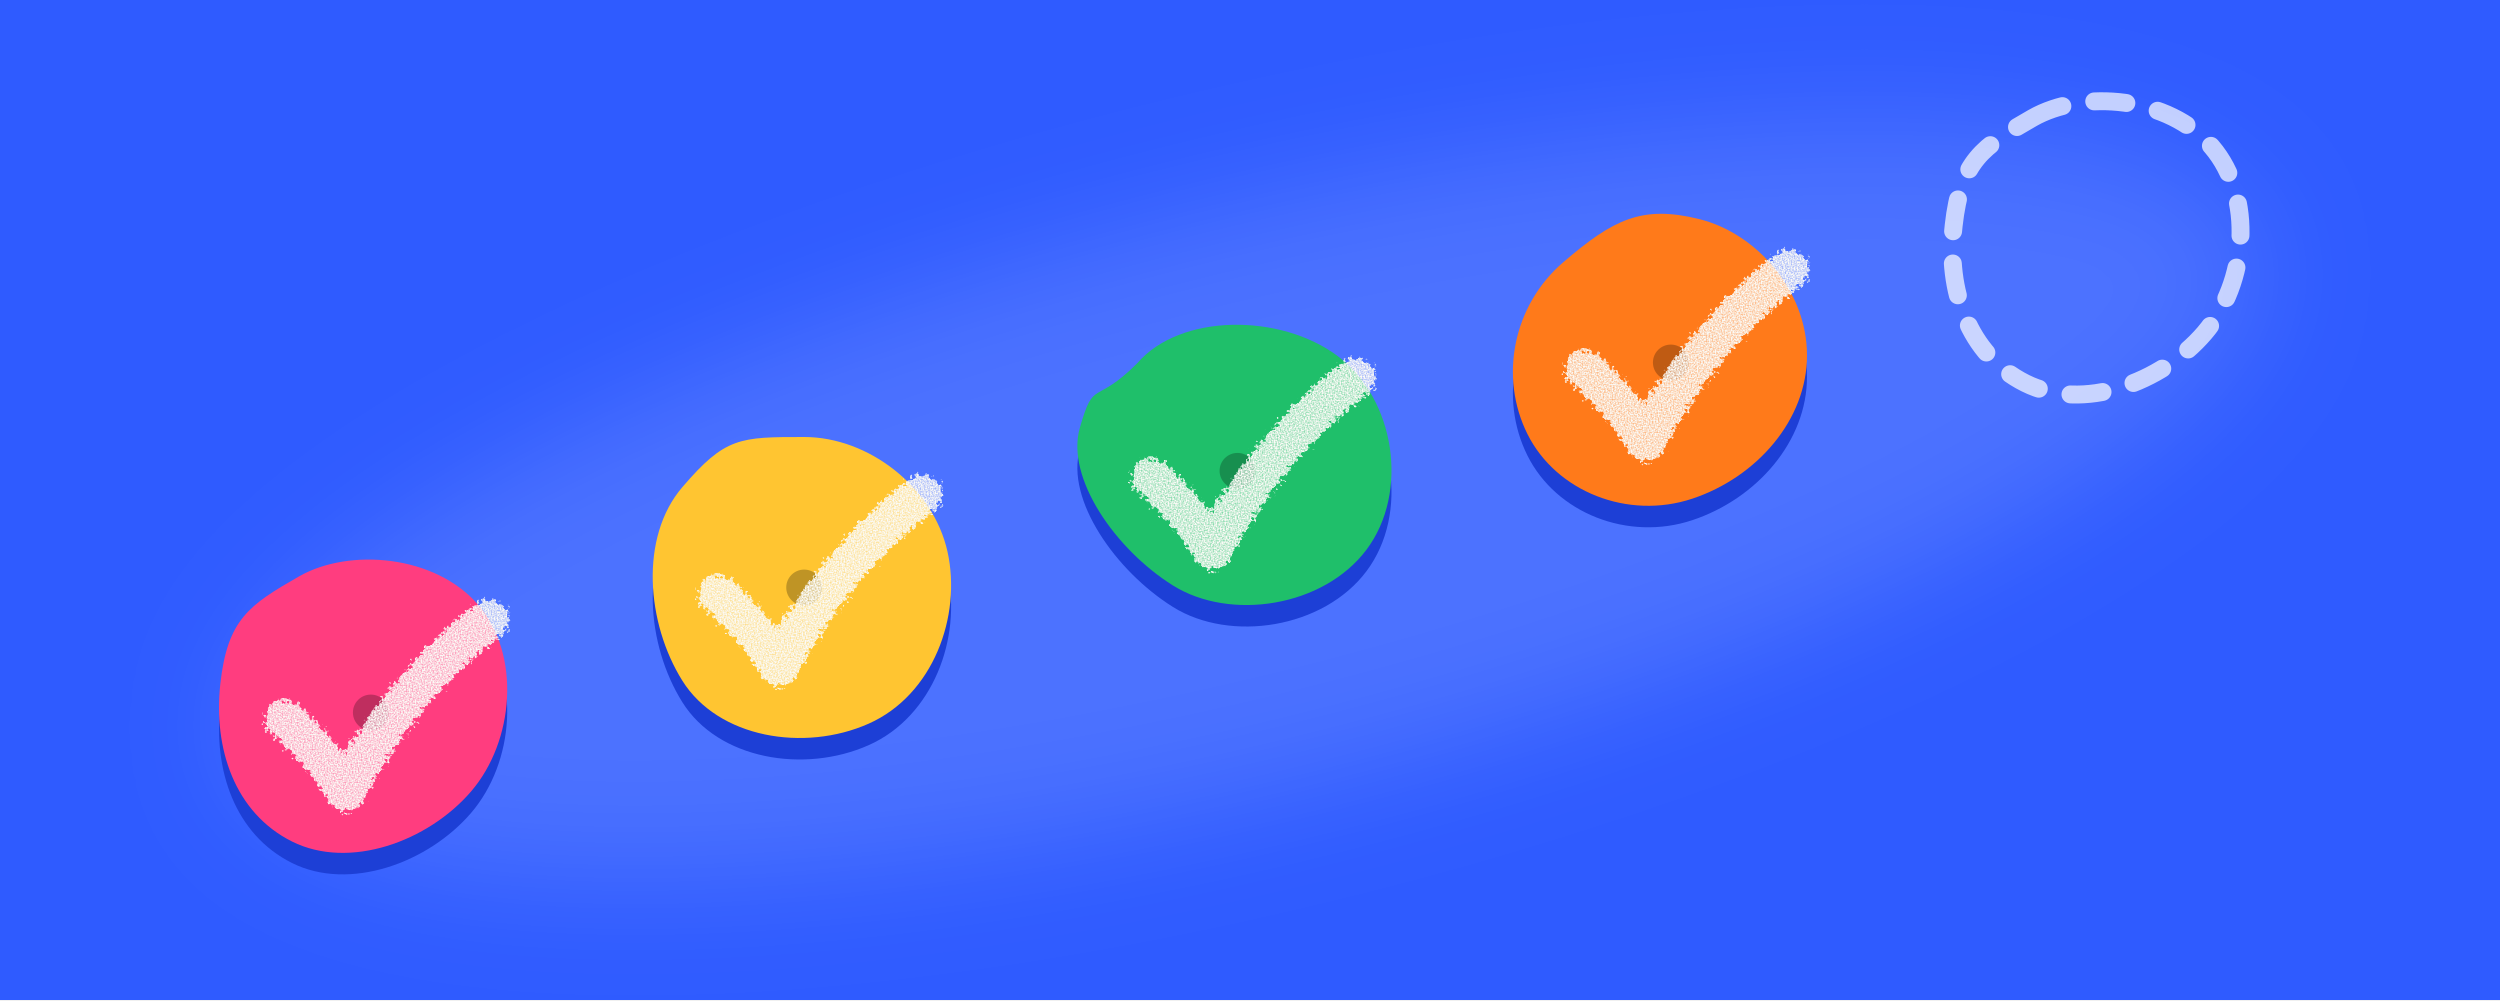
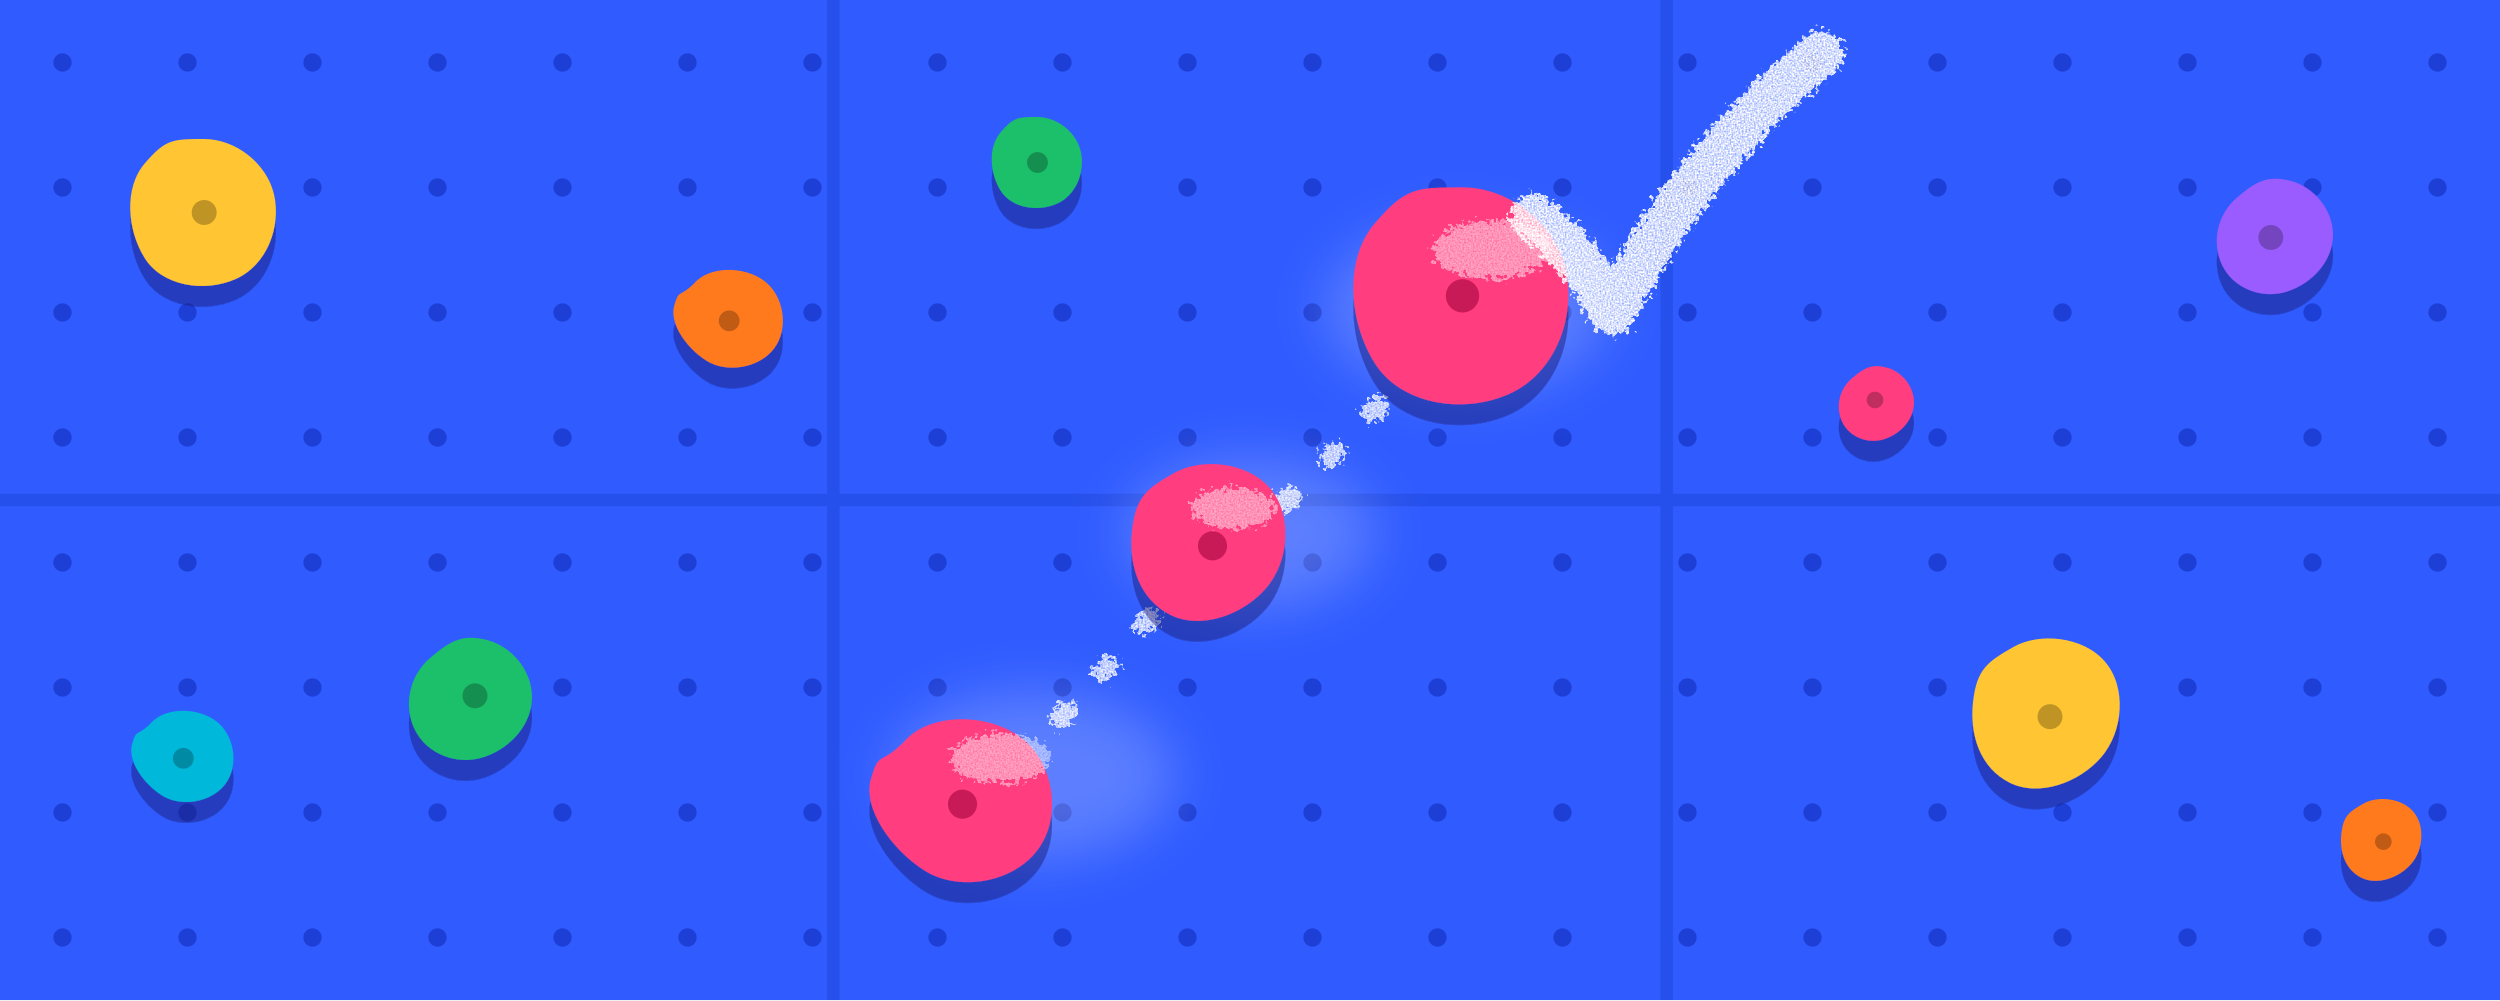
<svg xmlns="http://www.w3.org/2000/svg" width="600" height="240" viewBox="0 0 600 240">
  <defs>
    <filter id="chalk" x="-20%" y="-20%" width="140%" height="140%">
      <feTurbulence type="fractalNoise" baseFrequency="0.9" numOctaves="2" seed="3" result="warp" />
-       <feDisplacementMap in="SourceGraphic" in2="warp" scale="4" xChannelSelector="R" yChannelSelector="G" result="rough" />
+       <feDisplacementMap in="SourceGraphic" in2="warp" scale="5" xChannelSelector="R" yChannelSelector="G" result="rough" />
      <feTurbulence type="fractalNoise" baseFrequency="2.4" numOctaves="1" seed="9" result="grain" />
      <feColorMatrix in="grain" type="matrix" values="0 0 0 0 0  0 0 0 0 0  0 0 0 0 0  0 0 0 -1.1 1.35" result="holes" />
      <feComposite in="rough" in2="holes" operator="in" />
    </filter>
-     <filter id="soft">
-       <feGaussianBlur stdDeviation="14" />
+     <filter id="dust">
+       <feGaussianBlur stdDeviation="7" />
    </filter>
+     <filter id="shadow" x="-30%" y="-30%" width="160%" height="160%">
+       <feDropShadow dx="0" dy="5" stdDeviation="0" flood-color="#141a6b" flood-opacity=".45" />
+     </filter>
+     <pattern id="bolts" width="30" height="30" patternUnits="userSpaceOnUse">
+       <circle cx="15" cy="15" r="2.2" fill="#1d3fd6" />
+     </pattern>
    <path id="h0" d="M30 12c14-8 38-6 50 8s10 38-2 52-34 22-50 14S6 60 8 42s8-22 22-30Z" />
    <path id="h1" d="M50 8c18 0 36 14 40 32s-4 40-22 48-42 4-52-12S4 36 16 22 32 8 50 8Z" />
    <path id="h2" d="M22 20c12-14 40-14 56-2s20 38 8 54-38 20-54 10S2 52 6 38s4-6 16-18Z" />
    <path id="h3" d="M58 10c16 4 30 20 30 38s-14 34-32 40-38-2-46-18-4-36 10-48 22-16 38-12Z" />
-     <path id="tick" d="M26 52c6 5 12 12 17 20 9-17 22-34 40-48" />
  </defs>
  <rect width="600" height="240" fill="#2f5bff" />
-   <g fill="#ffffff" opacity=".14" filter="url(#soft)">
-     <ellipse cx="300" cy="120" rx="250" ry="70" transform="rotate(-14 300 120)" />
+   <rect width="600" height="240" fill="url(#bolts)" />
+   <path d="M200 0v240M400 0v240M0 120h600" stroke="#2650ec" stroke-width="3" />
+   <g filter="url(#shadow)">
+     <use href="#h1" transform="translate(28 30) scale(.42)" fill="#ffc531" />
+     <use href="#h3" transform="translate(96 150) scale(.36)" fill="#1fbf6a" />
+     <use href="#h2" transform="translate(160 62) scale(.3)" fill="#ff7a1a" />
+     <use href="#h0" transform="translate(470 150) scale(.44)" fill="#ffc531" />
+     <use href="#h3" transform="translate(530 40) scale(.34)" fill="#9b5cff" />
+     <use href="#h1" transform="translate(236 26) scale(.26)" fill="#1fbf6a" />
+     <use href="#h3" transform="translate(440 86) scale(.22)" fill="#ff3d7f" />
+     <use href="#h2" transform="translate(30 168) scale(.28)" fill="#00b8d9" />
+     <use href="#h0" transform="translate(560 190) scale(.24)" fill="#ff7a1a" />
  </g>
-   <g transform="translate(46 128) scale(.86)">
-     <use href="#h0" fill="#1d3fd6" transform="translate(0 6)" />
-     <use href="#h0" fill="#ff3d7f" />
-     <circle cx="50" cy="50" r="5" fill="#000" opacity=".25" />
-     <use href="#tick" fill="none" stroke="#fbfaf6" stroke-width="11" stroke-linecap="round" stroke-linejoin="round" filter="url(#chalk)" />
+   <g fill="#ffffff" opacity=".22" filter="url(#dust)">
+     <ellipse cx="248" cy="186" rx="34" ry="20" />
+     <ellipse cx="300" cy="128" rx="30" ry="18" />
+     <ellipse cx="352" cy="74" rx="34" ry="20" />
  </g>
-   <g transform="translate(150 98) scale(.86)">
-     <use href="#h1" fill="#1d3fd6" transform="translate(0 6)" />
-     <use href="#h1" fill="#ffc531" />
-     <circle cx="50" cy="50" r="5" fill="#000" opacity=".25" />
-     <use href="#tick" fill="none" stroke="#fbfaf6" stroke-width="11" stroke-linecap="round" stroke-linejoin="round" filter="url(#chalk)" />
+   <path d="M232 192C262 170 270 150 292 134S330 98 352 74" fill="none" stroke="#ffffff" stroke-width="5" stroke-linecap="round" stroke-dasharray="2 13" opacity=".9" filter="url(#chalk)" />
+   <g filter="url(#shadow)">
+     <use href="#h2" transform="translate(206 168) scale(.5)" fill="#ff3d7f" />
+     <use href="#h0" transform="translate(268 108) scale(.46)" fill="#ff3d7f" />
+     <use href="#h1" transform="translate(320 40) scale(.62)" fill="#ff3d7f" />
  </g>
-   <g transform="translate(254 70) scale(.86)">
-     <use href="#h2" fill="#1d3fd6" transform="translate(0 6)" />
-     <use href="#h2" fill="#1fbf6a" />
-     <circle cx="50" cy="50" r="5" fill="#000" opacity=".25" />
-     <use href="#tick" fill="none" stroke="#fbfaf6" stroke-width="11" stroke-linecap="round" stroke-linejoin="round" filter="url(#chalk)" />
+   <g fill="#ffffff" opacity=".55" filter="url(#chalk)">
+     <ellipse cx="240" cy="182" rx="12" ry="6" />
+     <ellipse cx="296" cy="122" rx="10" ry="5" />
+     <ellipse cx="358" cy="60" rx="14" ry="7" />
  </g>
-   <g transform="translate(358 44) scale(.86)">
-     <use href="#h3" fill="#1d3fd6" transform="translate(0 6)" />
-     <use href="#h3" fill="#ff7a1a" />
-     <circle cx="50" cy="50" r="5" fill="#000" opacity=".25" />
-     <use href="#tick" fill="none" stroke="#fbfaf6" stroke-width="11" stroke-linecap="round" stroke-linejoin="round" filter="url(#chalk)" />
+   <g fill="#000000" opacity=".25">
+     <circle cx="49" cy="51" r="3" />
+     <circle cx="114" cy="167" r="3" />
+     <circle cx="175" cy="77" r="2.5" />
+     <circle cx="492" cy="172" r="3" />
+     <circle cx="545" cy="57" r="3" />
+     <circle cx="249" cy="39" r="2.5" />
+     <circle cx="450" cy="96" r="2" />
+     <circle cx="44" cy="182" r="2.5" />
+     <circle cx="572" cy="202" r="2" />
  </g>
-   <g transform="translate(462 18) scale(.86)">
-     <use href="#h0" fill="none" stroke="#ffffff" stroke-width="5" stroke-dasharray="9 9" stroke-linecap="round" opacity=".7" />
+   <g fill="#c91a58">
+     <circle cx="231" cy="193" r="3.5" />
+     <circle cx="291" cy="131" r="3.5" />
+     <circle cx="351" cy="71" r="4" />
  </g>
+   <path d="M368 52c8 6 14 14 19 23 12-23 28-44 50-62" fill="none" stroke="#ffffff" stroke-width="11" stroke-linecap="round" stroke-linejoin="round" filter="url(#chalk)" />
</svg>
